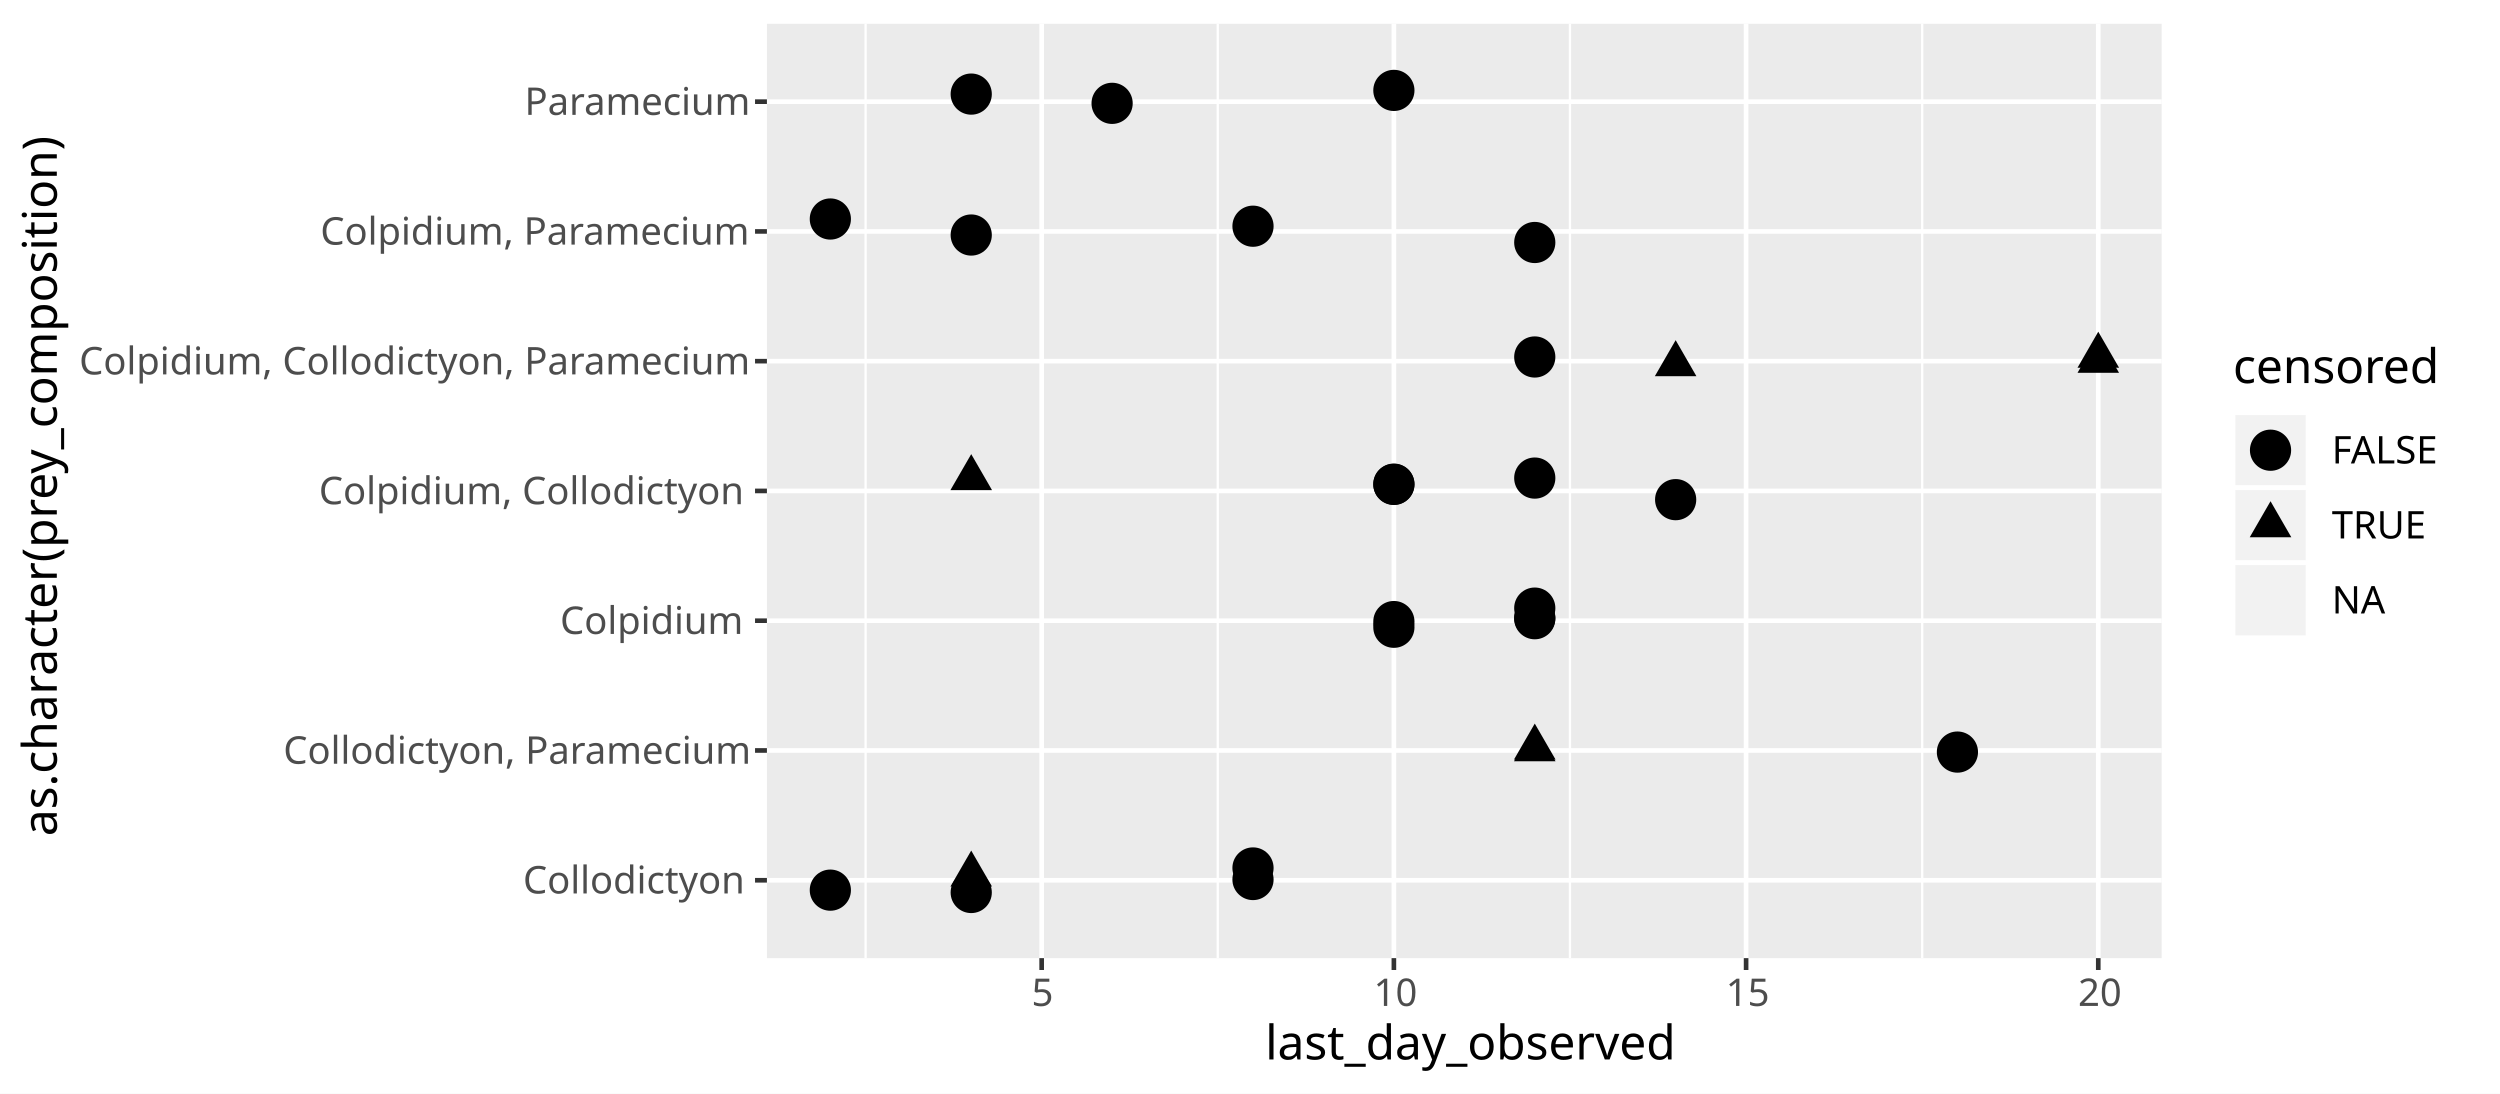
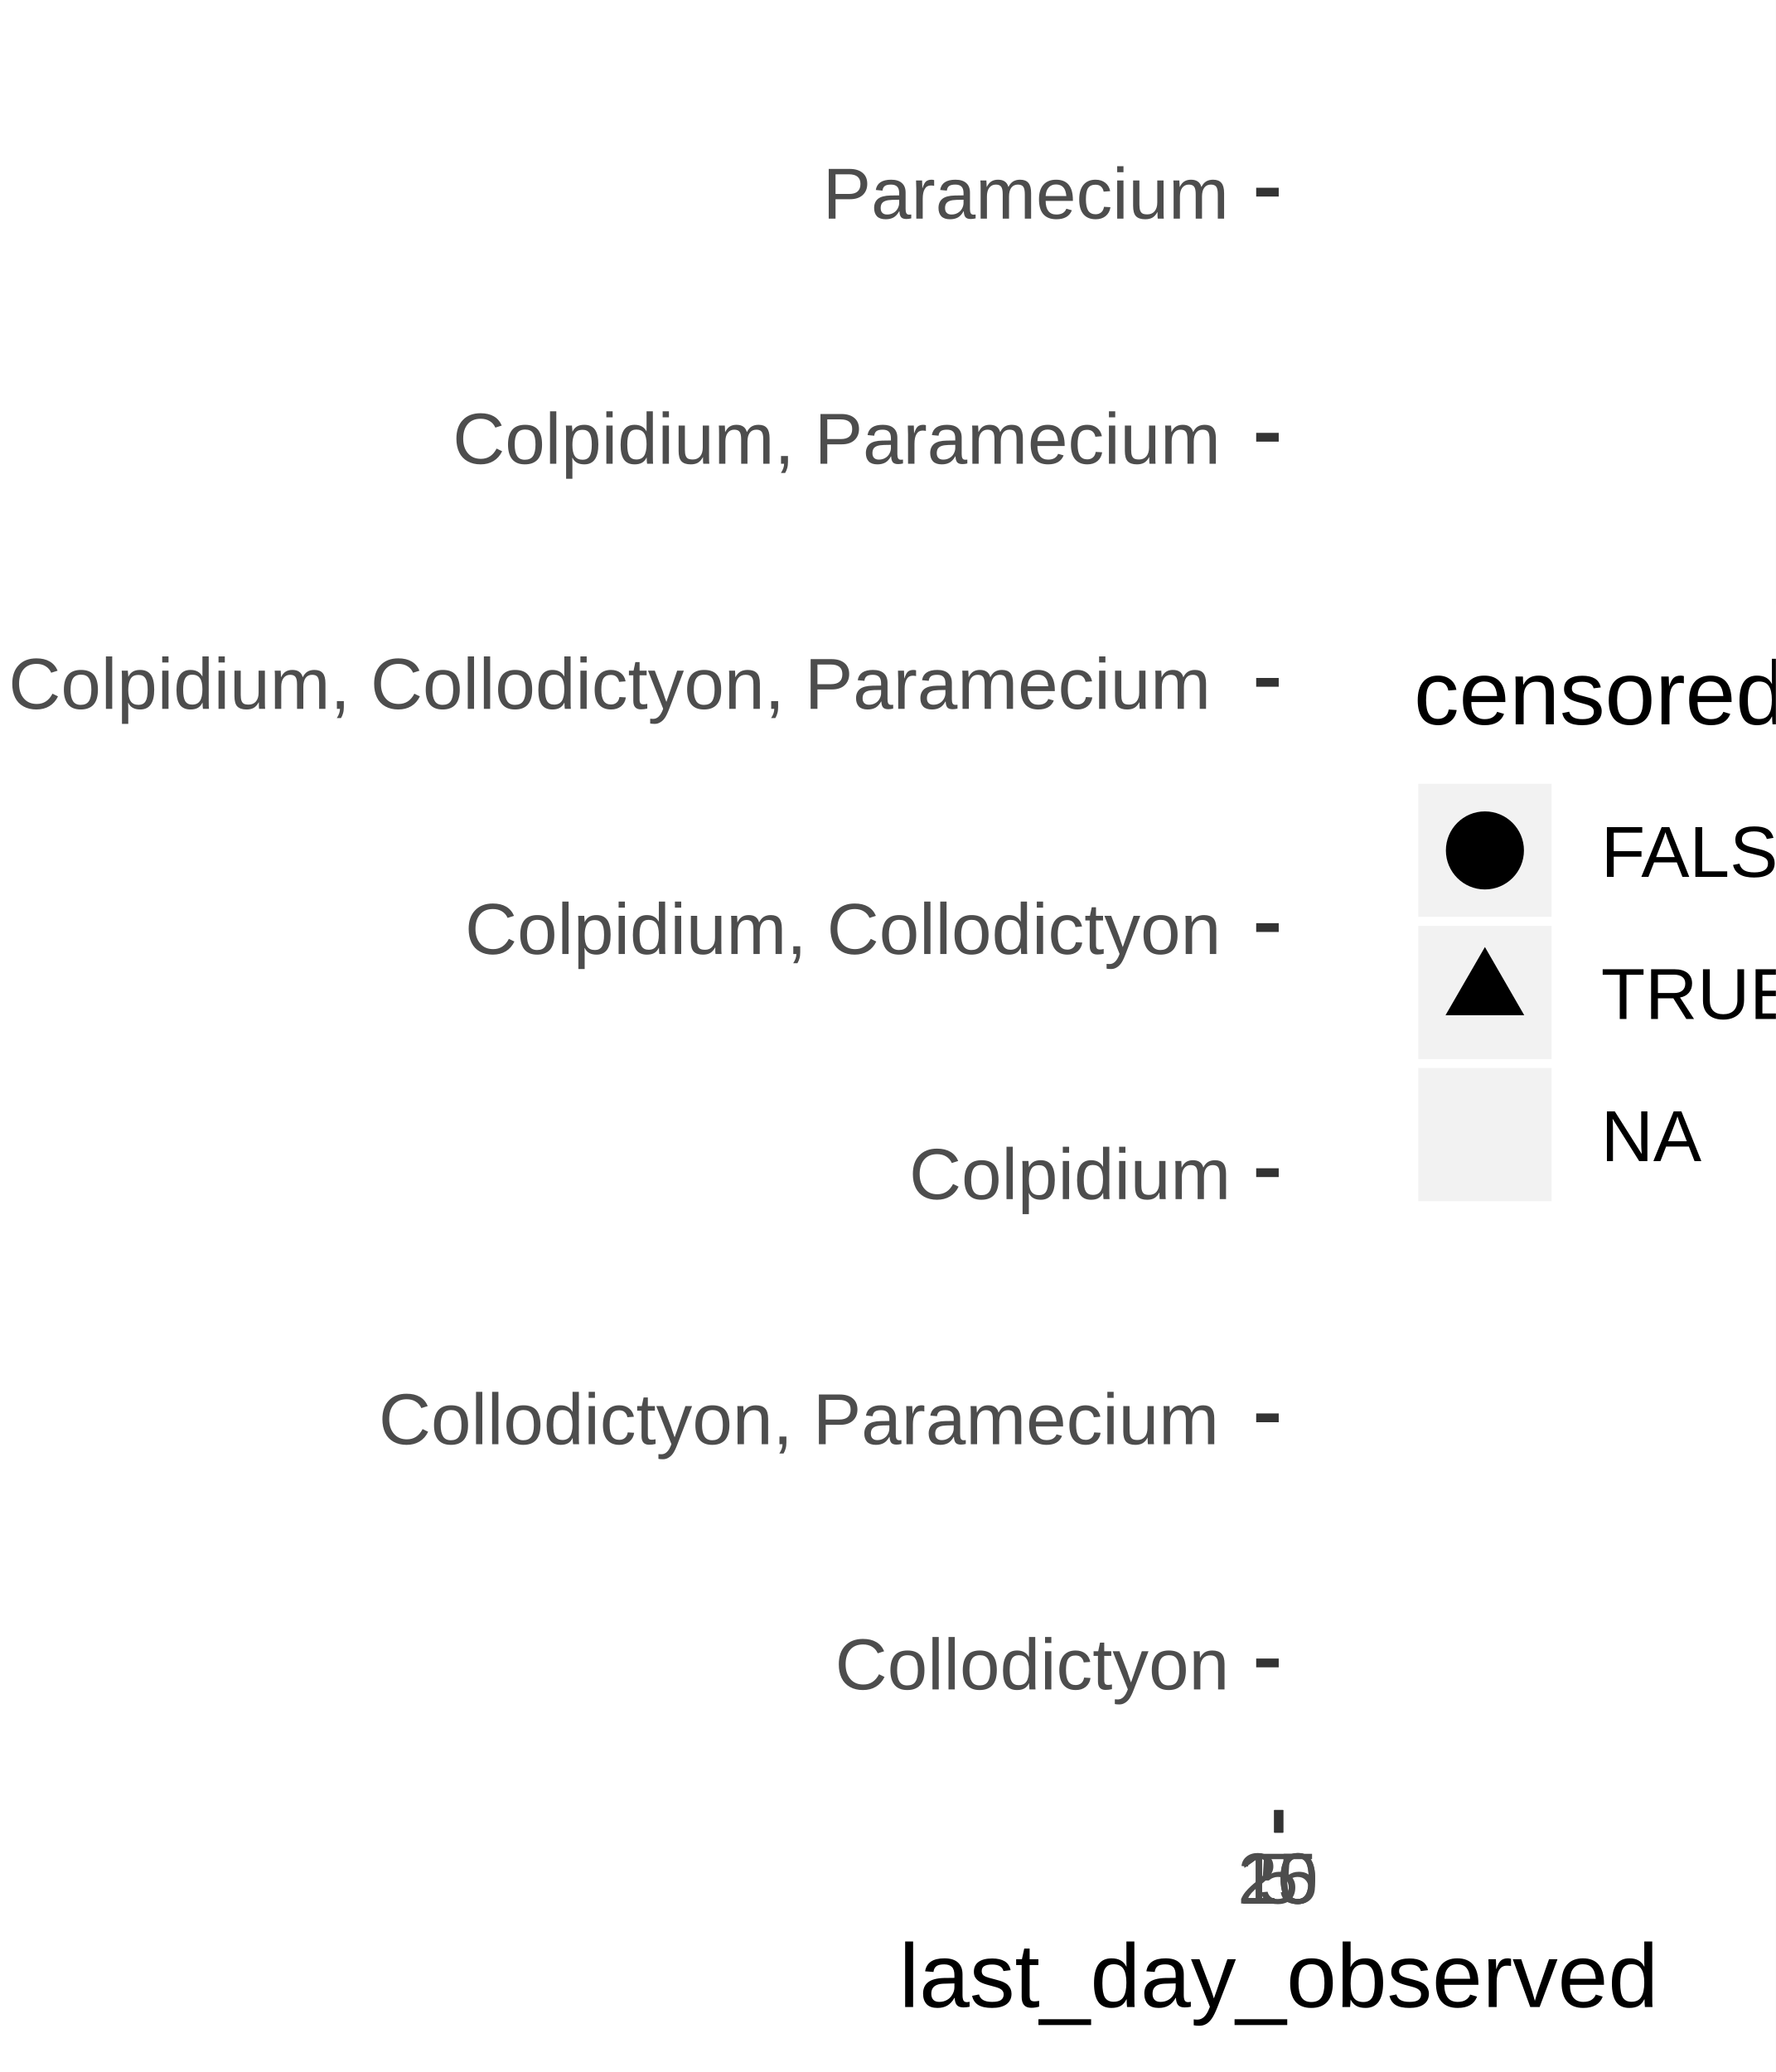
- <svg xmlns="http://www.w3.org/2000/svg" viewBox="0 0 576.00 252.00">
+ <svg xmlns="http://www.w3.org/2000/svg" viewBox="0 0 216.00 252.00">
  <defs>
    <style type="text/css">
    line, polyline, polygon, path, rect, circle {
      fill: none;
      stroke: #000000;
      stroke-linecap: round;
      stroke-linejoin: round;
      stroke-miterlimit: 10.00;
    }
  </style>
  </defs>
  <rect width="100%" height="100%" style="stroke: none; fill: #FFFFFF;" />
-   <rect x="0.00" y="0.00" width="576.00" height="252.00" style="stroke-width: 1.07; stroke: none;" />
+   <rect x="-17.48" y="0.00" width="250.95" height="252.00" style="stroke-width: 1.07; stroke: none;" />
  <defs>
-     <clipPath id="cpMTc2LjcwfDQ5OC4wNXwyMjAuNzV8NS40OA==">
-       <rect x="176.70" y="5.48" width="321.35" height="215.27" />
+     <clipPath id="cpMTU1LjUzfDE1NS41M3wyMjAuMTR8NS40OA==">
+       <rect x="155.53" y="5.48" width="0.00" height="214.66" />
    </clipPath>
  </defs>
-   <rect x="176.70" y="5.48" width="321.35" height="215.27" style="stroke-width: 1.07; stroke: none; fill: #EBEBEB;" clip-path="url(#cpMTc2LjcwfDQ5OC4wNXwyMjAuNzV8NS40OA==)" />
-   <polyline points="199.43,220.75 199.43,5.48 " style="stroke-width: 0.53; stroke: #FFFFFF; stroke-linecap: butt;" clip-path="url(#cpMTc2LjcwfDQ5OC4wNXwyMjAuNzV8NS40OA==)" />
-   <polyline points="280.57,220.75 280.57,5.48 " style="stroke-width: 0.53; stroke: #FFFFFF; stroke-linecap: butt;" clip-path="url(#cpMTc2LjcwfDQ5OC4wNXwyMjAuNzV8NS40OA==)" />
-   <polyline points="361.72,220.75 361.72,5.48 " style="stroke-width: 0.53; stroke: #FFFFFF; stroke-linecap: butt;" clip-path="url(#cpMTc2LjcwfDQ5OC4wNXwyMjAuNzV8NS40OA==)" />
-   <polyline points="442.87,220.75 442.87,5.48 " style="stroke-width: 0.53; stroke: #FFFFFF; stroke-linecap: butt;" clip-path="url(#cpMTc2LjcwfDQ5OC4wNXwyMjAuNzV8NS40OA==)" />
-   <polyline points="176.70,202.81 498.05,202.81 " style="stroke-width: 1.07; stroke: #FFFFFF; stroke-linecap: butt;" clip-path="url(#cpMTc2LjcwfDQ5OC4wNXwyMjAuNzV8NS40OA==)" />
-   <polyline points="176.70,172.91 498.05,172.91 " style="stroke-width: 1.07; stroke: #FFFFFF; stroke-linecap: butt;" clip-path="url(#cpMTc2LjcwfDQ5OC4wNXwyMjAuNzV8NS40OA==)" />
-   <polyline points="176.70,143.01 498.05,143.01 " style="stroke-width: 1.07; stroke: #FFFFFF; stroke-linecap: butt;" clip-path="url(#cpMTc2LjcwfDQ5OC4wNXwyMjAuNzV8NS40OA==)" />
-   <polyline points="176.70,113.11 498.05,113.11 " style="stroke-width: 1.07; stroke: #FFFFFF; stroke-linecap: butt;" clip-path="url(#cpMTc2LjcwfDQ5OC4wNXwyMjAuNzV8NS40OA==)" />
-   <polyline points="176.70,83.21 498.05,83.21 " style="stroke-width: 1.07; stroke: #FFFFFF; stroke-linecap: butt;" clip-path="url(#cpMTc2LjcwfDQ5OC4wNXwyMjAuNzV8NS40OA==)" />
-   <polyline points="176.70,53.32 498.05,53.32 " style="stroke-width: 1.07; stroke: #FFFFFF; stroke-linecap: butt;" clip-path="url(#cpMTc2LjcwfDQ5OC4wNXwyMjAuNzV8NS40OA==)" />
-   <polyline points="176.70,23.42 498.05,23.42 " style="stroke-width: 1.07; stroke: #FFFFFF; stroke-linecap: butt;" clip-path="url(#cpMTc2LjcwfDQ5OC4wNXwyMjAuNzV8NS40OA==)" />
-   <polyline points="240.00,220.75 240.00,5.48 " style="stroke-width: 1.07; stroke: #FFFFFF; stroke-linecap: butt;" clip-path="url(#cpMTc2LjcwfDQ5OC4wNXwyMjAuNzV8NS40OA==)" />
-   <polyline points="321.15,220.75 321.15,5.48 " style="stroke-width: 1.07; stroke: #FFFFFF; stroke-linecap: butt;" clip-path="url(#cpMTc2LjcwfDQ5OC4wNXwyMjAuNzV8NS40OA==)" />
-   <polyline points="402.30,220.75 402.30,5.48 " style="stroke-width: 1.07; stroke: #FFFFFF; stroke-linecap: butt;" clip-path="url(#cpMTc2LjcwfDQ5OC4wNXwyMjAuNzV8NS40OA==)" />
-   <polyline points="483.44,220.75 483.44,5.48 " style="stroke-width: 1.07; stroke: #FFFFFF; stroke-linecap: butt;" clip-path="url(#cpMTc2LjcwfDQ5OC4wNXwyMjAuNzV8NS40OA==)" />
-   <circle cx="288.69" cy="199.98" r="3.56pt" style="stroke-width: 0.71; stroke: none; fill: #000000;" clip-path="url(#cpMTc2LjcwfDQ5OC4wNXwyMjAuNzV8NS40OA==)" />
-   <circle cx="288.69" cy="202.64" r="3.56pt" style="stroke-width: 0.71; stroke: none; fill: #000000;" clip-path="url(#cpMTc2LjcwfDQ5OC4wNXwyMjAuNzV8NS40OA==)" />
-   <circle cx="223.77" cy="205.63" r="3.56pt" style="stroke-width: 0.71; stroke: none; fill: #000000;" clip-path="url(#cpMTc2LjcwfDQ5OC4wNXwyMjAuNzV8NS40OA==)" />
-   <circle cx="191.31" cy="205.09" r="3.56pt" style="stroke-width: 0.71; stroke: none; fill: #000000;" clip-path="url(#cpMTc2LjcwfDQ5OC4wNXwyMjAuNzV8NS40OA==)" />
-   <polygon points="223.77,195.97 228.56,204.26 218.98,204.26 " style="stroke-width: 0.71; stroke: none; fill: #000000;" clip-path="url(#cpMTc2LjcwfDQ5OC4wNXwyMjAuNzV8NS40OA==)" />
-   <circle cx="321.15" cy="143.21" r="3.56pt" style="stroke-width: 0.71; stroke: none; fill: #000000;" clip-path="url(#cpMTc2LjcwfDQ5OC4wNXwyMjAuNzV8NS40OA==)" />
-   <circle cx="321.15" cy="144.52" r="3.56pt" style="stroke-width: 0.71; stroke: none; fill: #000000;" clip-path="url(#cpMTc2LjcwfDQ5OC4wNXwyMjAuNzV8NS40OA==)" />
-   <circle cx="353.61" cy="142.55" r="3.56pt" style="stroke-width: 0.71; stroke: none; fill: #000000;" clip-path="url(#cpMTc2LjcwfDQ5OC4wNXwyMjAuNzV8NS40OA==)" />
-   <circle cx="353.61" cy="142.34" r="3.56pt" style="stroke-width: 0.71; stroke: none; fill: #000000;" clip-path="url(#cpMTc2LjcwfDQ5OC4wNXwyMjAuNzV8NS40OA==)" />
-   <circle cx="353.61" cy="140.11" r="3.56pt" style="stroke-width: 0.71; stroke: none; fill: #000000;" clip-path="url(#cpMTc2LjcwfDQ5OC4wNXwyMjAuNzV8NS40OA==)" />
-   <circle cx="223.77" cy="21.68" r="3.56pt" style="stroke-width: 0.71; stroke: none; fill: #000000;" clip-path="url(#cpMTc2LjcwfDQ5OC4wNXwyMjAuNzV8NS40OA==)" />
-   <circle cx="256.23" cy="23.81" r="3.56pt" style="stroke-width: 0.71; stroke: none; fill: #000000;" clip-path="url(#cpMTc2LjcwfDQ5OC4wNXwyMjAuNzV8NS40OA==)" />
-   <circle cx="321.15" cy="20.83" r="3.56pt" style="stroke-width: 0.71; stroke: none; fill: #000000;" clip-path="url(#cpMTc2LjcwfDQ5OC4wNXwyMjAuNzV8NS40OA==)" />
-   <circle cx="321.15" cy="111.55" r="3.56pt" style="stroke-width: 0.71; stroke: none; fill: #000000;" clip-path="url(#cpMTc2LjcwfDQ5OC4wNXwyMjAuNzV8NS40OA==)" />
-   <circle cx="321.15" cy="111.61" r="3.56pt" style="stroke-width: 0.71; stroke: none; fill: #000000;" clip-path="url(#cpMTc2LjcwfDQ5OC4wNXwyMjAuNzV8NS40OA==)" />
-   <polygon points="223.77,104.63 228.56,112.92 218.98,112.92 " style="stroke-width: 0.71; stroke: none; fill: #000000;" clip-path="url(#cpMTc2LjcwfDQ5OC4wNXwyMjAuNzV8NS40OA==)" />
-   <circle cx="386.07" cy="115.12" r="3.56pt" style="stroke-width: 0.71; stroke: none; fill: #000000;" clip-path="url(#cpMTc2LjcwfDQ5OC4wNXwyMjAuNzV8NS40OA==)" />
-   <circle cx="353.61" cy="110.15" r="3.56pt" style="stroke-width: 0.71; stroke: none; fill: #000000;" clip-path="url(#cpMTc2LjcwfDQ5OC4wNXwyMjAuNzV8NS40OA==)" />
-   <circle cx="288.69" cy="52.12" r="3.56pt" style="stroke-width: 0.71; stroke: none; fill: #000000;" clip-path="url(#cpMTc2LjcwfDQ5OC4wNXwyMjAuNzV8NS40OA==)" />
-   <circle cx="223.77" cy="54.15" r="3.56pt" style="stroke-width: 0.71; stroke: none; fill: #000000;" clip-path="url(#cpMTc2LjcwfDQ5OC4wNXwyMjAuNzV8NS40OA==)" />
-   <circle cx="191.31" cy="50.46" r="3.56pt" style="stroke-width: 0.71; stroke: none; fill: #000000;" clip-path="url(#cpMTc2LjcwfDQ5OC4wNXwyMjAuNzV8NS40OA==)" />
-   <circle cx="353.61" cy="55.87" r="3.56pt" style="stroke-width: 0.71; stroke: none; fill: #000000;" clip-path="url(#cpMTc2LjcwfDQ5OC4wNXwyMjAuNzV8NS40OA==)" />
-   <polygon points="353.61,166.71 358.40,175.00 348.82,175.00 " style="stroke-width: 0.71; stroke: none; fill: #000000;" clip-path="url(#cpMTc2LjcwfDQ5OC4wNXwyMjAuNzV8NS40OA==)" />
-   <polygon points="353.61,167.11 358.40,175.40 348.82,175.40 " style="stroke-width: 0.71; stroke: none; fill: #000000;" clip-path="url(#cpMTc2LjcwfDQ5OC4wNXwyMjAuNzV8NS40OA==)" />
-   <circle cx="450.99" cy="173.28" r="3.56pt" style="stroke-width: 0.71; stroke: none; fill: #000000;" clip-path="url(#cpMTc2LjcwfDQ5OC4wNXwyMjAuNzV8NS40OA==)" />
-   <circle cx="353.61" cy="82.25" r="3.56pt" style="stroke-width: 0.71; stroke: none; fill: #000000;" clip-path="url(#cpMTc2LjcwfDQ5OC4wNXwyMjAuNzV8NS40OA==)" />
-   <polygon points="386.07,78.37 390.85,86.67 381.28,86.67 " style="stroke-width: 0.71; stroke: none; fill: #000000;" clip-path="url(#cpMTc2LjcwfDQ5OC4wNXwyMjAuNzV8NS40OA==)" />
-   <polygon points="483.44,76.42 488.23,84.72 478.66,84.72 " style="stroke-width: 0.71; stroke: none; fill: #000000;" clip-path="url(#cpMTc2LjcwfDQ5OC4wNXwyMjAuNzV8NS40OA==)" />
-   <polygon points="483.44,77.60 488.23,85.90 478.66,85.90 " style="stroke-width: 0.71; stroke: none; fill: #000000;" clip-path="url(#cpMTc2LjcwfDQ5OC4wNXwyMjAuNzV8NS40OA==)" />
+   <rect x="155.53" y="5.48" width="0.00" height="214.66" style="stroke-width: 1.07; stroke: none; fill: #EBEBEB;" clip-path="url(#cpMTU1LjUzfDE1NS41M3wyMjAuMTR8NS40OA==)" />
+   <polyline points="155.53,220.14 155.53,5.48 " style="stroke-width: 0.53; stroke: #FFFFFF; stroke-linecap: butt;" clip-path="url(#cpMTU1LjUzfDE1NS41M3wyMjAuMTR8NS40OA==)" />
+   <polyline points="155.53,220.14 155.53,5.48 " style="stroke-width: 0.53; stroke: #FFFFFF; stroke-linecap: butt;" clip-path="url(#cpMTU1LjUzfDE1NS41M3wyMjAuMTR8NS40OA==)" />
+   <polyline points="155.53,220.14 155.53,5.48 " style="stroke-width: 0.53; stroke: #FFFFFF; stroke-linecap: butt;" clip-path="url(#cpMTU1LjUzfDE1NS41M3wyMjAuMTR8NS40OA==)" />
+   <polyline points="155.53,220.14 155.53,5.48 " style="stroke-width: 0.53; stroke: #FFFFFF; stroke-linecap: butt;" clip-path="url(#cpMTU1LjUzfDE1NS41M3wyMjAuMTR8NS40OA==)" />
+   <polyline points="155.53,202.25 155.53,202.25 " style="stroke-width: 1.07; stroke: #FFFFFF; stroke-linecap: butt;" clip-path="url(#cpMTU1LjUzfDE1NS41M3wyMjAuMTR8NS40OA==)" />
+   <polyline points="155.53,172.44 155.53,172.44 " style="stroke-width: 1.07; stroke: #FFFFFF; stroke-linecap: butt;" clip-path="url(#cpMTU1LjUzfDE1NS41M3wyMjAuMTR8NS40OA==)" />
+   <polyline points="155.53,142.62 155.53,142.62 " style="stroke-width: 1.07; stroke: #FFFFFF; stroke-linecap: butt;" clip-path="url(#cpMTU1LjUzfDE1NS41M3wyMjAuMTR8NS40OA==)" />
+   <polyline points="155.53,112.81 155.53,112.81 " style="stroke-width: 1.07; stroke: #FFFFFF; stroke-linecap: butt;" clip-path="url(#cpMTU1LjUzfDE1NS41M3wyMjAuMTR8NS40OA==)" />
+   <polyline points="155.53,82.99 155.53,82.99 " style="stroke-width: 1.07; stroke: #FFFFFF; stroke-linecap: butt;" clip-path="url(#cpMTU1LjUzfDE1NS41M3wyMjAuMTR8NS40OA==)" />
+   <polyline points="155.53,53.18 155.53,53.18 " style="stroke-width: 1.07; stroke: #FFFFFF; stroke-linecap: butt;" clip-path="url(#cpMTU1LjUzfDE1NS41M3wyMjAuMTR8NS40OA==)" />
+   <polyline points="155.53,23.37 155.53,23.37 " style="stroke-width: 1.07; stroke: #FFFFFF; stroke-linecap: butt;" clip-path="url(#cpMTU1LjUzfDE1NS41M3wyMjAuMTR8NS40OA==)" />
+   <polyline points="155.53,220.14 155.53,5.48 " style="stroke-width: 1.07; stroke: #FFFFFF; stroke-linecap: butt;" clip-path="url(#cpMTU1LjUzfDE1NS41M3wyMjAuMTR8NS40OA==)" />
+   <polyline points="155.53,220.14 155.53,5.48 " style="stroke-width: 1.07; stroke: #FFFFFF; stroke-linecap: butt;" clip-path="url(#cpMTU1LjUzfDE1NS41M3wyMjAuMTR8NS40OA==)" />
+   <polyline points="155.53,220.14 155.53,5.48 " style="stroke-width: 1.07; stroke: #FFFFFF; stroke-linecap: butt;" clip-path="url(#cpMTU1LjUzfDE1NS41M3wyMjAuMTR8NS40OA==)" />
+   <polyline points="155.53,220.14 155.53,5.48 " style="stroke-width: 1.07; stroke: #FFFFFF; stroke-linecap: butt;" clip-path="url(#cpMTU1LjUzfDE1NS41M3wyMjAuMTR8NS40OA==)" />
+   <circle cx="155.53" cy="199.43" r="3.56pt" style="stroke-width: 0.71; stroke: none; fill: #000000;" clip-path="url(#cpMTU1LjUzfDE1NS41M3wyMjAuMTR8NS40OA==)" />
+   <circle cx="155.53" cy="202.08" r="3.56pt" style="stroke-width: 0.71; stroke: none; fill: #000000;" clip-path="url(#cpMTU1LjUzfDE1NS41M3wyMjAuMTR8NS40OA==)" />
+   <circle cx="155.53" cy="205.06" r="3.56pt" style="stroke-width: 0.71; stroke: none; fill: #000000;" clip-path="url(#cpMTU1LjUzfDE1NS41M3wyMjAuMTR8NS40OA==)" />
+   <circle cx="155.53" cy="204.53" r="3.56pt" style="stroke-width: 0.71; stroke: none; fill: #000000;" clip-path="url(#cpMTU1LjUzfDE1NS41M3wyMjAuMTR8NS40OA==)" />
+   <polygon points="155.53,195.41 160.32,203.70 150.74,203.70 " style="stroke-width: 0.71; stroke: none; fill: #000000;" clip-path="url(#cpMTU1LjUzfDE1NS41M3wyMjAuMTR8NS40OA==)" />
+   <circle cx="155.53" cy="142.82" r="3.56pt" style="stroke-width: 0.71; stroke: none; fill: #000000;" clip-path="url(#cpMTU1LjUzfDE1NS41M3wyMjAuMTR8NS40OA==)" />
+   <circle cx="155.53" cy="144.13" r="3.56pt" style="stroke-width: 0.71; stroke: none; fill: #000000;" clip-path="url(#cpMTU1LjUzfDE1NS41M3wyMjAuMTR8NS40OA==)" />
+   <circle cx="155.53" cy="142.17" r="3.56pt" style="stroke-width: 0.71; stroke: none; fill: #000000;" clip-path="url(#cpMTU1LjUzfDE1NS41M3wyMjAuMTR8NS40OA==)" />
+   <circle cx="155.53" cy="141.95" r="3.56pt" style="stroke-width: 0.71; stroke: none; fill: #000000;" clip-path="url(#cpMTU1LjUzfDE1NS41M3wyMjAuMTR8NS40OA==)" />
+   <circle cx="155.53" cy="139.73" r="3.56pt" style="stroke-width: 0.71; stroke: none; fill: #000000;" clip-path="url(#cpMTU1LjUzfDE1NS41M3wyMjAuMTR8NS40OA==)" />
+   <circle cx="155.53" cy="21.63" r="3.56pt" style="stroke-width: 0.71; stroke: none; fill: #000000;" clip-path="url(#cpMTU1LjUzfDE1NS41M3wyMjAuMTR8NS40OA==)" />
+   <circle cx="155.53" cy="23.76" r="3.56pt" style="stroke-width: 0.71; stroke: none; fill: #000000;" clip-path="url(#cpMTU1LjUzfDE1NS41M3wyMjAuMTR8NS40OA==)" />
+   <circle cx="155.53" cy="20.79" r="3.56pt" style="stroke-width: 0.71; stroke: none; fill: #000000;" clip-path="url(#cpMTU1LjUzfDE1NS41M3wyMjAuMTR8NS40OA==)" />
+   <circle cx="155.53" cy="111.25" r="3.56pt" style="stroke-width: 0.71; stroke: none; fill: #000000;" clip-path="url(#cpMTU1LjUzfDE1NS41M3wyMjAuMTR8NS40OA==)" />
+   <circle cx="155.53" cy="111.31" r="3.56pt" style="stroke-width: 0.71; stroke: none; fill: #000000;" clip-path="url(#cpMTU1LjUzfDE1NS41M3wyMjAuMTR8NS40OA==)" />
+   <polygon points="155.53,104.33 160.32,112.62 150.74,112.62 " style="stroke-width: 0.71; stroke: none; fill: #000000;" clip-path="url(#cpMTU1LjUzfDE1NS41M3wyMjAuMTR8NS40OA==)" />
+   <circle cx="155.53" cy="114.81" r="3.56pt" style="stroke-width: 0.71; stroke: none; fill: #000000;" clip-path="url(#cpMTU1LjUzfDE1NS41M3wyMjAuMTR8NS40OA==)" />
+   <circle cx="155.53" cy="109.85" r="3.56pt" style="stroke-width: 0.71; stroke: none; fill: #000000;" clip-path="url(#cpMTU1LjUzfDE1NS41M3wyMjAuMTR8NS40OA==)" />
+   <circle cx="155.53" cy="51.98" r="3.56pt" style="stroke-width: 0.71; stroke: none; fill: #000000;" clip-path="url(#cpMTU1LjUzfDE1NS41M3wyMjAuMTR8NS40OA==)" />
+   <circle cx="155.53" cy="54.01" r="3.56pt" style="stroke-width: 0.71; stroke: none; fill: #000000;" clip-path="url(#cpMTU1LjUzfDE1NS41M3wyMjAuMTR8NS40OA==)" />
+   <circle cx="155.53" cy="50.33" r="3.56pt" style="stroke-width: 0.71; stroke: none; fill: #000000;" clip-path="url(#cpMTU1LjUzfDE1NS41M3wyMjAuMTR8NS40OA==)" />
+   <circle cx="155.53" cy="55.73" r="3.56pt" style="stroke-width: 0.71; stroke: none; fill: #000000;" clip-path="url(#cpMTU1LjUzfDE1NS41M3wyMjAuMTR8NS40OA==)" />
+   <polygon points="155.53,166.24 160.32,174.53 150.74,174.53 " style="stroke-width: 0.71; stroke: none; fill: #000000;" clip-path="url(#cpMTU1LjUzfDE1NS41M3wyMjAuMTR8NS40OA==)" />
+   <polygon points="155.53,166.64 160.32,174.93 150.74,174.93 " style="stroke-width: 0.71; stroke: none; fill: #000000;" clip-path="url(#cpMTU1LjUzfDE1NS41M3wyMjAuMTR8NS40OA==)" />
+   <circle cx="155.53" cy="172.81" r="3.56pt" style="stroke-width: 0.71; stroke: none; fill: #000000;" clip-path="url(#cpMTU1LjUzfDE1NS41M3wyMjAuMTR8NS40OA==)" />
+   <circle cx="155.53" cy="82.04" r="3.56pt" style="stroke-width: 0.71; stroke: none; fill: #000000;" clip-path="url(#cpMTU1LjUzfDE1NS41M3wyMjAuMTR8NS40OA==)" />
+   <polygon points="155.53,78.15 160.32,86.44 150.74,86.44 " style="stroke-width: 0.71; stroke: none; fill: #000000;" clip-path="url(#cpMTU1LjUzfDE1NS41M3wyMjAuMTR8NS40OA==)" />
+   <polygon points="155.53,76.21 160.32,84.50 150.74,84.50 " style="stroke-width: 0.71; stroke: none; fill: #000000;" clip-path="url(#cpMTU1LjUzfDE1NS41M3wyMjAuMTR8NS40OA==)" />
+   <polygon points="155.53,77.38 160.32,85.68 150.74,85.68 " style="stroke-width: 0.71; stroke: none; fill: #000000;" clip-path="url(#cpMTU1LjUzfDE1NS41M3wyMjAuMTR8NS40OA==)" />
  <defs>
-     <clipPath id="cpMC4wMHw1NzYuMDB8MjUyLjAwfDAuMDA=">
-       <rect x="0.00" y="0.00" width="576.00" height="252.00" />
+     <clipPath id="cpMC4wMHwyMTYuMDB8MjUyLjAwfDAuMDA=">
+       <rect x="0.00" y="0.00" width="216.00" height="252.00" />
    </clipPath>
  </defs>
-   <g clip-path="url(#cpMC4wMHw1NzYuMDB8MjUyLjAwfDAuMDA=)">
-     <text x="120.51" y="205.85" style="font-size: 8.80px; fill: #4D4D4D; font-family: Utopia;" textLength="51.26px" lengthAdjust="spacingAndGlyphs">Collodictyon</text>
+   <g clip-path="url(#cpMC4wMHwyMTYuMDB8MjUyLjAwfDAuMDA=)">
+     <text x="101.57" y="205.47" style="font-size: 8.80px; fill: #4D4D4D; font-family: Arial;" textLength="49.03px" lengthAdjust="spacingAndGlyphs">Collodictyon</text>
  </g>
-   <g clip-path="url(#cpMC4wMHw1NzYuMDB8MjUyLjAwfDAuMDA=)">
-     <text x="65.29" y="175.96" style="font-size: 8.80px; fill: #4D4D4D; font-family: Utopia;" textLength="106.49px" lengthAdjust="spacingAndGlyphs">Collodictyon, Paramecium</text>
+   <g clip-path="url(#cpMC4wMHwyMTYuMDB8MjUyLjAwfDAuMDA=)">
+     <text x="46.06" y="175.65" style="font-size: 8.80px; fill: #4D4D4D; font-family: Arial;" textLength="104.54px" lengthAdjust="spacingAndGlyphs">Collodictyon, Paramecium</text>
  </g>
-   <g clip-path="url(#cpMC4wMHw1NzYuMDB8MjUyLjAwfDAuMDA=)">
-     <text x="129.05" y="146.06" style="font-size: 8.80px; fill: #4D4D4D; font-family: Utopia;" textLength="42.73px" lengthAdjust="spacingAndGlyphs">Colpidium</text>
+   <g clip-path="url(#cpMC4wMHwyMTYuMDB8MjUyLjAwfDAuMDA=)">
+     <text x="110.58" y="145.84" style="font-size: 8.80px; fill: #4D4D4D; font-family: Arial;" textLength="40.02px" lengthAdjust="spacingAndGlyphs">Colpidium</text>
  </g>
-   <g clip-path="url(#cpMC4wMHw1NzYuMDB8MjUyLjAwfDAuMDA=)">
-     <text x="73.48" y="116.16" style="font-size: 8.80px; fill: #4D4D4D; font-family: Utopia;" textLength="98.30px" lengthAdjust="spacingAndGlyphs">Colpidium, Collodictyon</text>
+   <g clip-path="url(#cpMC4wMHwyMTYuMDB8MjUyLjAwfDAuMDA=)">
+     <text x="56.55" y="116.03" style="font-size: 8.80px; fill: #4D4D4D; font-family: Arial;" textLength="94.04px" lengthAdjust="spacingAndGlyphs">Colpidium, Collodictyon</text>
  </g>
-   <g clip-path="url(#cpMC4wMHw1NzYuMDB8MjUyLjAwfDAuMDA=)">
-     <text x="18.25" y="86.26" style="font-size: 8.80px; fill: #4D4D4D; font-family: Utopia;" textLength="153.52px" lengthAdjust="spacingAndGlyphs">Colpidium, Collodictyon, Paramecium</text>
+   <g clip-path="url(#cpMC4wMHwyMTYuMDB8MjUyLjAwfDAuMDA=)">
+     <text x="1.04" y="86.21" style="font-size: 8.80px; fill: #4D4D4D; font-family: Arial;" textLength="149.56px" lengthAdjust="spacingAndGlyphs">Colpidium, Collodictyon, Paramecium</text>
  </g>
-   <g clip-path="url(#cpMC4wMHw1NzYuMDB8MjUyLjAwfDAuMDA=)">
-     <text x="73.82" y="56.36" style="font-size: 8.80px; fill: #4D4D4D; font-family: Utopia;" textLength="97.95px" lengthAdjust="spacingAndGlyphs">Colpidium, Paramecium</text>
+   <g clip-path="url(#cpMC4wMHwyMTYuMDB8MjUyLjAwfDAuMDA=)">
+     <text x="55.06" y="56.40" style="font-size: 8.80px; fill: #4D4D4D; font-family: Arial;" textLength="95.53px" lengthAdjust="spacingAndGlyphs">Colpidium, Paramecium</text>
  </g>
-   <g clip-path="url(#cpMC4wMHw1NzYuMDB8MjUyLjAwfDAuMDA=)">
-     <text x="120.86" y="26.47" style="font-size: 8.80px; fill: #4D4D4D; font-family: Utopia;" textLength="50.92px" lengthAdjust="spacingAndGlyphs">Paramecium</text>
+   <g clip-path="url(#cpMC4wMHwyMTYuMDB8MjUyLjAwfDAuMDA=)">
+     <text x="100.08" y="26.59" style="font-size: 8.80px; fill: #4D4D4D; font-family: Arial;" textLength="50.52px" lengthAdjust="spacingAndGlyphs">Paramecium</text>
  </g>
-   <polyline points="173.96,202.81 176.70,202.81 " style="stroke-width: 1.07; stroke: #333333; stroke-linecap: butt;" clip-path="url(#cpMC4wMHw1NzYuMDB8MjUyLjAwfDAuMDA=)" />
-   <polyline points="173.96,172.91 176.70,172.91 " style="stroke-width: 1.07; stroke: #333333; stroke-linecap: butt;" clip-path="url(#cpMC4wMHw1NzYuMDB8MjUyLjAwfDAuMDA=)" />
-   <polyline points="173.96,143.01 176.70,143.01 " style="stroke-width: 1.07; stroke: #333333; stroke-linecap: butt;" clip-path="url(#cpMC4wMHw1NzYuMDB8MjUyLjAwfDAuMDA=)" />
-   <polyline points="173.96,113.11 176.70,113.11 " style="stroke-width: 1.07; stroke: #333333; stroke-linecap: butt;" clip-path="url(#cpMC4wMHw1NzYuMDB8MjUyLjAwfDAuMDA=)" />
-   <polyline points="173.96,83.21 176.70,83.21 " style="stroke-width: 1.07; stroke: #333333; stroke-linecap: butt;" clip-path="url(#cpMC4wMHw1NzYuMDB8MjUyLjAwfDAuMDA=)" />
-   <polyline points="173.96,53.32 176.70,53.32 " style="stroke-width: 1.07; stroke: #333333; stroke-linecap: butt;" clip-path="url(#cpMC4wMHw1NzYuMDB8MjUyLjAwfDAuMDA=)" />
-   <polyline points="173.96,23.42 176.70,23.42 " style="stroke-width: 1.07; stroke: #333333; stroke-linecap: butt;" clip-path="url(#cpMC4wMHw1NzYuMDB8MjUyLjAwfDAuMDA=)" />
-   <polyline points="240.00,223.49 240.00,220.75 " style="stroke-width: 1.07; stroke: #333333; stroke-linecap: butt;" clip-path="url(#cpMC4wMHw1NzYuMDB8MjUyLjAwfDAuMDA=)" />
-   <polyline points="321.15,223.49 321.15,220.75 " style="stroke-width: 1.07; stroke: #333333; stroke-linecap: butt;" clip-path="url(#cpMC4wMHw1NzYuMDB8MjUyLjAwfDAuMDA=)" />
-   <polyline points="402.30,223.49 402.30,220.75 " style="stroke-width: 1.07; stroke: #333333; stroke-linecap: butt;" clip-path="url(#cpMC4wMHw1NzYuMDB8MjUyLjAwfDAuMDA=)" />
-   <polyline points="483.44,223.49 483.44,220.75 " style="stroke-width: 1.07; stroke: #333333; stroke-linecap: butt;" clip-path="url(#cpMC4wMHw1NzYuMDB8MjUyLjAwfDAuMDA=)" />
-   <g clip-path="url(#cpMC4wMHw1NzYuMDB8MjUyLjAwfDAuMDA=)">
-     <text x="237.67" y="231.77" style="font-size: 8.80px; fill: #4D4D4D; font-family: Utopia;" textLength="4.66px" lengthAdjust="spacingAndGlyphs">5</text>
+   <polyline points="152.79,202.25 155.53,202.25 " style="stroke-width: 1.07; stroke: #333333; stroke-linecap: butt;" clip-path="url(#cpMC4wMHwyMTYuMDB8MjUyLjAwfDAuMDA=)" />
+   <polyline points="152.79,172.44 155.53,172.44 " style="stroke-width: 1.07; stroke: #333333; stroke-linecap: butt;" clip-path="url(#cpMC4wMHwyMTYuMDB8MjUyLjAwfDAuMDA=)" />
+   <polyline points="152.79,142.62 155.53,142.62 " style="stroke-width: 1.07; stroke: #333333; stroke-linecap: butt;" clip-path="url(#cpMC4wMHwyMTYuMDB8MjUyLjAwfDAuMDA=)" />
+   <polyline points="152.79,112.81 155.53,112.81 " style="stroke-width: 1.07; stroke: #333333; stroke-linecap: butt;" clip-path="url(#cpMC4wMHwyMTYuMDB8MjUyLjAwfDAuMDA=)" />
+   <polyline points="152.79,82.99 155.53,82.99 " style="stroke-width: 1.07; stroke: #333333; stroke-linecap: butt;" clip-path="url(#cpMC4wMHwyMTYuMDB8MjUyLjAwfDAuMDA=)" />
+   <polyline points="152.79,53.18 155.53,53.18 " style="stroke-width: 1.07; stroke: #333333; stroke-linecap: butt;" clip-path="url(#cpMC4wMHwyMTYuMDB8MjUyLjAwfDAuMDA=)" />
+   <polyline points="152.79,23.37 155.53,23.37 " style="stroke-width: 1.07; stroke: #333333; stroke-linecap: butt;" clip-path="url(#cpMC4wMHwyMTYuMDB8MjUyLjAwfDAuMDA=)" />
+   <polyline points="155.53,222.88 155.53,220.14 " style="stroke-width: 1.07; stroke: #333333; stroke-linecap: butt;" clip-path="url(#cpMC4wMHwyMTYuMDB8MjUyLjAwfDAuMDA=)" />
+   <polyline points="155.53,222.88 155.53,220.14 " style="stroke-width: 1.07; stroke: #333333; stroke-linecap: butt;" clip-path="url(#cpMC4wMHwyMTYuMDB8MjUyLjAwfDAuMDA=)" />
+   <polyline points="155.53,222.88 155.53,220.14 " style="stroke-width: 1.07; stroke: #333333; stroke-linecap: butt;" clip-path="url(#cpMC4wMHwyMTYuMDB8MjUyLjAwfDAuMDA=)" />
+   <polyline points="155.53,222.88 155.53,220.14 " style="stroke-width: 1.07; stroke: #333333; stroke-linecap: butt;" clip-path="url(#cpMC4wMHwyMTYuMDB8MjUyLjAwfDAuMDA=)" />
+   <g clip-path="url(#cpMC4wMHwyMTYuMDB8MjUyLjAwfDAuMDA=)">
+     <text x="153.03" y="231.51" style="font-size: 8.80px; fill: #4D4D4D; font-family: Arial;" textLength="5.01px" lengthAdjust="spacingAndGlyphs">5</text>
  </g>
-   <g clip-path="url(#cpMC4wMHw1NzYuMDB8MjUyLjAwfDAuMDA=)">
-     <text x="316.49" y="231.77" style="font-size: 8.80px; fill: #4D4D4D; font-family: Utopia;" textLength="9.32px" lengthAdjust="spacingAndGlyphs">10</text>
+   <g clip-path="url(#cpMC4wMHwyMTYuMDB8MjUyLjAwfDAuMDA=)">
+     <text x="150.52" y="231.51" style="font-size: 8.80px; fill: #4D4D4D; font-family: Arial;" textLength="10.01px" lengthAdjust="spacingAndGlyphs">10</text>
  </g>
-   <g clip-path="url(#cpMC4wMHw1NzYuMDB8MjUyLjAwfDAuMDA=)">
-     <text x="397.63" y="231.77" style="font-size: 8.80px; fill: #4D4D4D; font-family: Utopia;" textLength="9.32px" lengthAdjust="spacingAndGlyphs">15</text>
+   <g clip-path="url(#cpMC4wMHwyMTYuMDB8MjUyLjAwfDAuMDA=)">
+     <text x="150.52" y="231.51" style="font-size: 8.80px; fill: #4D4D4D; font-family: Arial;" textLength="10.01px" lengthAdjust="spacingAndGlyphs">15</text>
  </g>
-   <g clip-path="url(#cpMC4wMHw1NzYuMDB8MjUyLjAwfDAuMDA=)">
-     <text x="478.78" y="231.77" style="font-size: 8.80px; fill: #4D4D4D; font-family: Utopia;" textLength="9.32px" lengthAdjust="spacingAndGlyphs">20</text>
+   <g clip-path="url(#cpMC4wMHwyMTYuMDB8MjUyLjAwfDAuMDA=)">
+     <text x="150.52" y="231.51" style="font-size: 8.80px; fill: #4D4D4D; font-family: Arial;" textLength="10.01px" lengthAdjust="spacingAndGlyphs">20</text>
  </g>
-   <g clip-path="url(#cpMC4wMHw1NzYuMDB8MjUyLjAwfDAuMDA=)">
-     <text x="291.51" y="244.10" style="font-size: 11.00px; font-family: Utopia;" textLength="91.73px" lengthAdjust="spacingAndGlyphs">last_day_observed</text>
+   <g clip-path="url(#cpMC4wMHwyMTYuMDB8MjUyLjAwfDAuMDA=)">
+     <text x="109.36" y="244.10" style="font-size: 11.00px; font-family: Arial;" textLength="92.34px" lengthAdjust="spacingAndGlyphs">last_day_observed</text>
  </g>
-   <g clip-path="url(#cpMC4wMHw1NzYuMDB8MjUyLjAwfDAuMDA=)">
-     <text transform="translate(13.09,192.65) rotate(-90)" style="font-size: 11.00px; font-family: Utopia;" textLength="159.07px" lengthAdjust="spacingAndGlyphs">as.character(prey_composition)</text>
+   <g clip-path="url(#cpMC4wMHwyMTYuMDB8MjUyLjAwfDAuMDA=)">
+     <text transform="translate(-4.12,189.84) rotate(-90)" style="font-size: 11.00px; font-family: Arial;" textLength="154.06px" lengthAdjust="spacingAndGlyphs">as.character(prey_composition)</text>
  </g>
-   <rect x="509.01" y="73.81" width="61.51" height="78.60" style="stroke-width: 1.07; stroke: none; fill: #FFFFFF;" clip-path="url(#cpMC4wMHw1NzYuMDB8MjUyLjAwfDAuMDA=)" />
-   <g clip-path="url(#cpMC4wMHw1NzYuMDB8MjUyLjAwfDAuMDA=)">
-     <text x="514.49" y="88.26" style="font-size: 11.00px; font-family: Utopia;" textLength="45.57px" lengthAdjust="spacingAndGlyphs">censored</text>
+   <rect x="166.49" y="73.51" width="61.51" height="78.60" style="stroke-width: 1.07; stroke: none; fill: #FFFFFF;" clip-path="url(#cpMC4wMHwyMTYuMDB8MjUyLjAwfDAuMDA=)" />
+   <g clip-path="url(#cpMC4wMHwyMTYuMDB8MjUyLjAwfDAuMDA=)">
+     <text x="171.97" y="88.09" style="font-size: 11.00px; font-family: Arial;" textLength="45.25px" lengthAdjust="spacingAndGlyphs">censored</text>
  </g>
-   <rect x="514.49" y="95.09" width="17.28" height="17.28" style="stroke-width: 1.07; stroke: #FFFFFF; fill: #F2F2F2;" clip-path="url(#cpMC4wMHw1NzYuMDB8MjUyLjAwfDAuMDA=)" />
-   <circle cx="523.13" cy="103.73" r="3.56pt" style="stroke-width: 0.71; stroke: none; fill: #000000;" clip-path="url(#cpMC4wMHw1NzYuMDB8MjUyLjAwfDAuMDA=)" />
-   <rect x="514.49" y="112.37" width="17.28" height="17.28" style="stroke-width: 1.07; stroke: #FFFFFF; fill: #F2F2F2;" clip-path="url(#cpMC4wMHw1NzYuMDB8MjUyLjAwfDAuMDA=)" />
-   <polygon points="523.13,115.48 527.92,123.78 518.34,123.78 " style="stroke-width: 0.71; stroke: none; fill: #000000;" clip-path="url(#cpMC4wMHw1NzYuMDB8MjUyLjAwfDAuMDA=)" />
-   <rect x="514.49" y="129.65" width="17.28" height="17.28" style="stroke-width: 1.07; stroke: #FFFFFF; fill: #F2F2F2;" clip-path="url(#cpMC4wMHw1NzYuMDB8MjUyLjAwfDAuMDA=)" />
-   <g clip-path="url(#cpMC4wMHw1NzYuMDB8MjUyLjAwfDAuMDA=)">
-     <text x="537.25" y="106.78" style="font-size: 8.80px; font-family: Utopia;" textLength="25.77px" lengthAdjust="spacingAndGlyphs">FALSE</text>
+   <rect x="171.97" y="94.79" width="17.28" height="17.28" style="stroke-width: 1.07; stroke: #FFFFFF; fill: #F2F2F2;" clip-path="url(#cpMC4wMHwyMTYuMDB8MjUyLjAwfDAuMDA=)" />
+   <circle cx="180.61" cy="103.43" r="3.56pt" style="stroke-width: 0.71; stroke: none; fill: #000000;" clip-path="url(#cpMC4wMHwyMTYuMDB8MjUyLjAwfDAuMDA=)" />
+   <rect x="171.97" y="112.07" width="17.28" height="17.28" style="stroke-width: 1.07; stroke: #FFFFFF; fill: #F2F2F2;" clip-path="url(#cpMC4wMHwyMTYuMDB8MjUyLjAwfDAuMDA=)" />
+   <polygon points="180.61,115.18 185.39,123.47 175.82,123.47 " style="stroke-width: 0.71; stroke: none; fill: #000000;" clip-path="url(#cpMC4wMHwyMTYuMDB8MjUyLjAwfDAuMDA=)" />
+   <rect x="171.97" y="129.35" width="17.28" height="17.28" style="stroke-width: 1.07; stroke: #FFFFFF; fill: #F2F2F2;" clip-path="url(#cpMC4wMHwyMTYuMDB8MjUyLjAwfDAuMDA=)" />
+   <g clip-path="url(#cpMC4wMHwyMTYuMDB8MjUyLjAwfDAuMDA=)">
+     <text x="194.73" y="106.65" style="font-size: 8.80px; font-family: Arial;" textLength="28.51px" lengthAdjust="spacingAndGlyphs">FALSE</text>
  </g>
-   <g clip-path="url(#cpMC4wMHw1NzYuMDB8MjUyLjAwfDAuMDA=)">
-     <text x="537.25" y="124.06" style="font-size: 8.80px; font-family: Utopia;" textLength="23.42px" lengthAdjust="spacingAndGlyphs">TRUE</text>
+   <g clip-path="url(#cpMC4wMHwyMTYuMDB8MjUyLjAwfDAuMDA=)">
+     <text x="194.73" y="123.93" style="font-size: 8.80px; font-family: Arial;" textLength="24.50px" lengthAdjust="spacingAndGlyphs">TRUE</text>
  </g>
-   <g clip-path="url(#cpMC4wMHw1NzYuMDB8MjUyLjAwfDAuMDA=)">
-     <text x="537.25" y="141.34" style="font-size: 8.80px; font-family: Utopia;" textLength="12.45px" lengthAdjust="spacingAndGlyphs">NA</text>
+   <g clip-path="url(#cpMC4wMHwyMTYuMDB8MjUyLjAwfDAuMDA=)">
+     <text x="194.73" y="141.21" style="font-size: 8.80px; font-family: Arial;" textLength="12.50px" lengthAdjust="spacingAndGlyphs">NA</text>
  </g>
</svg>
